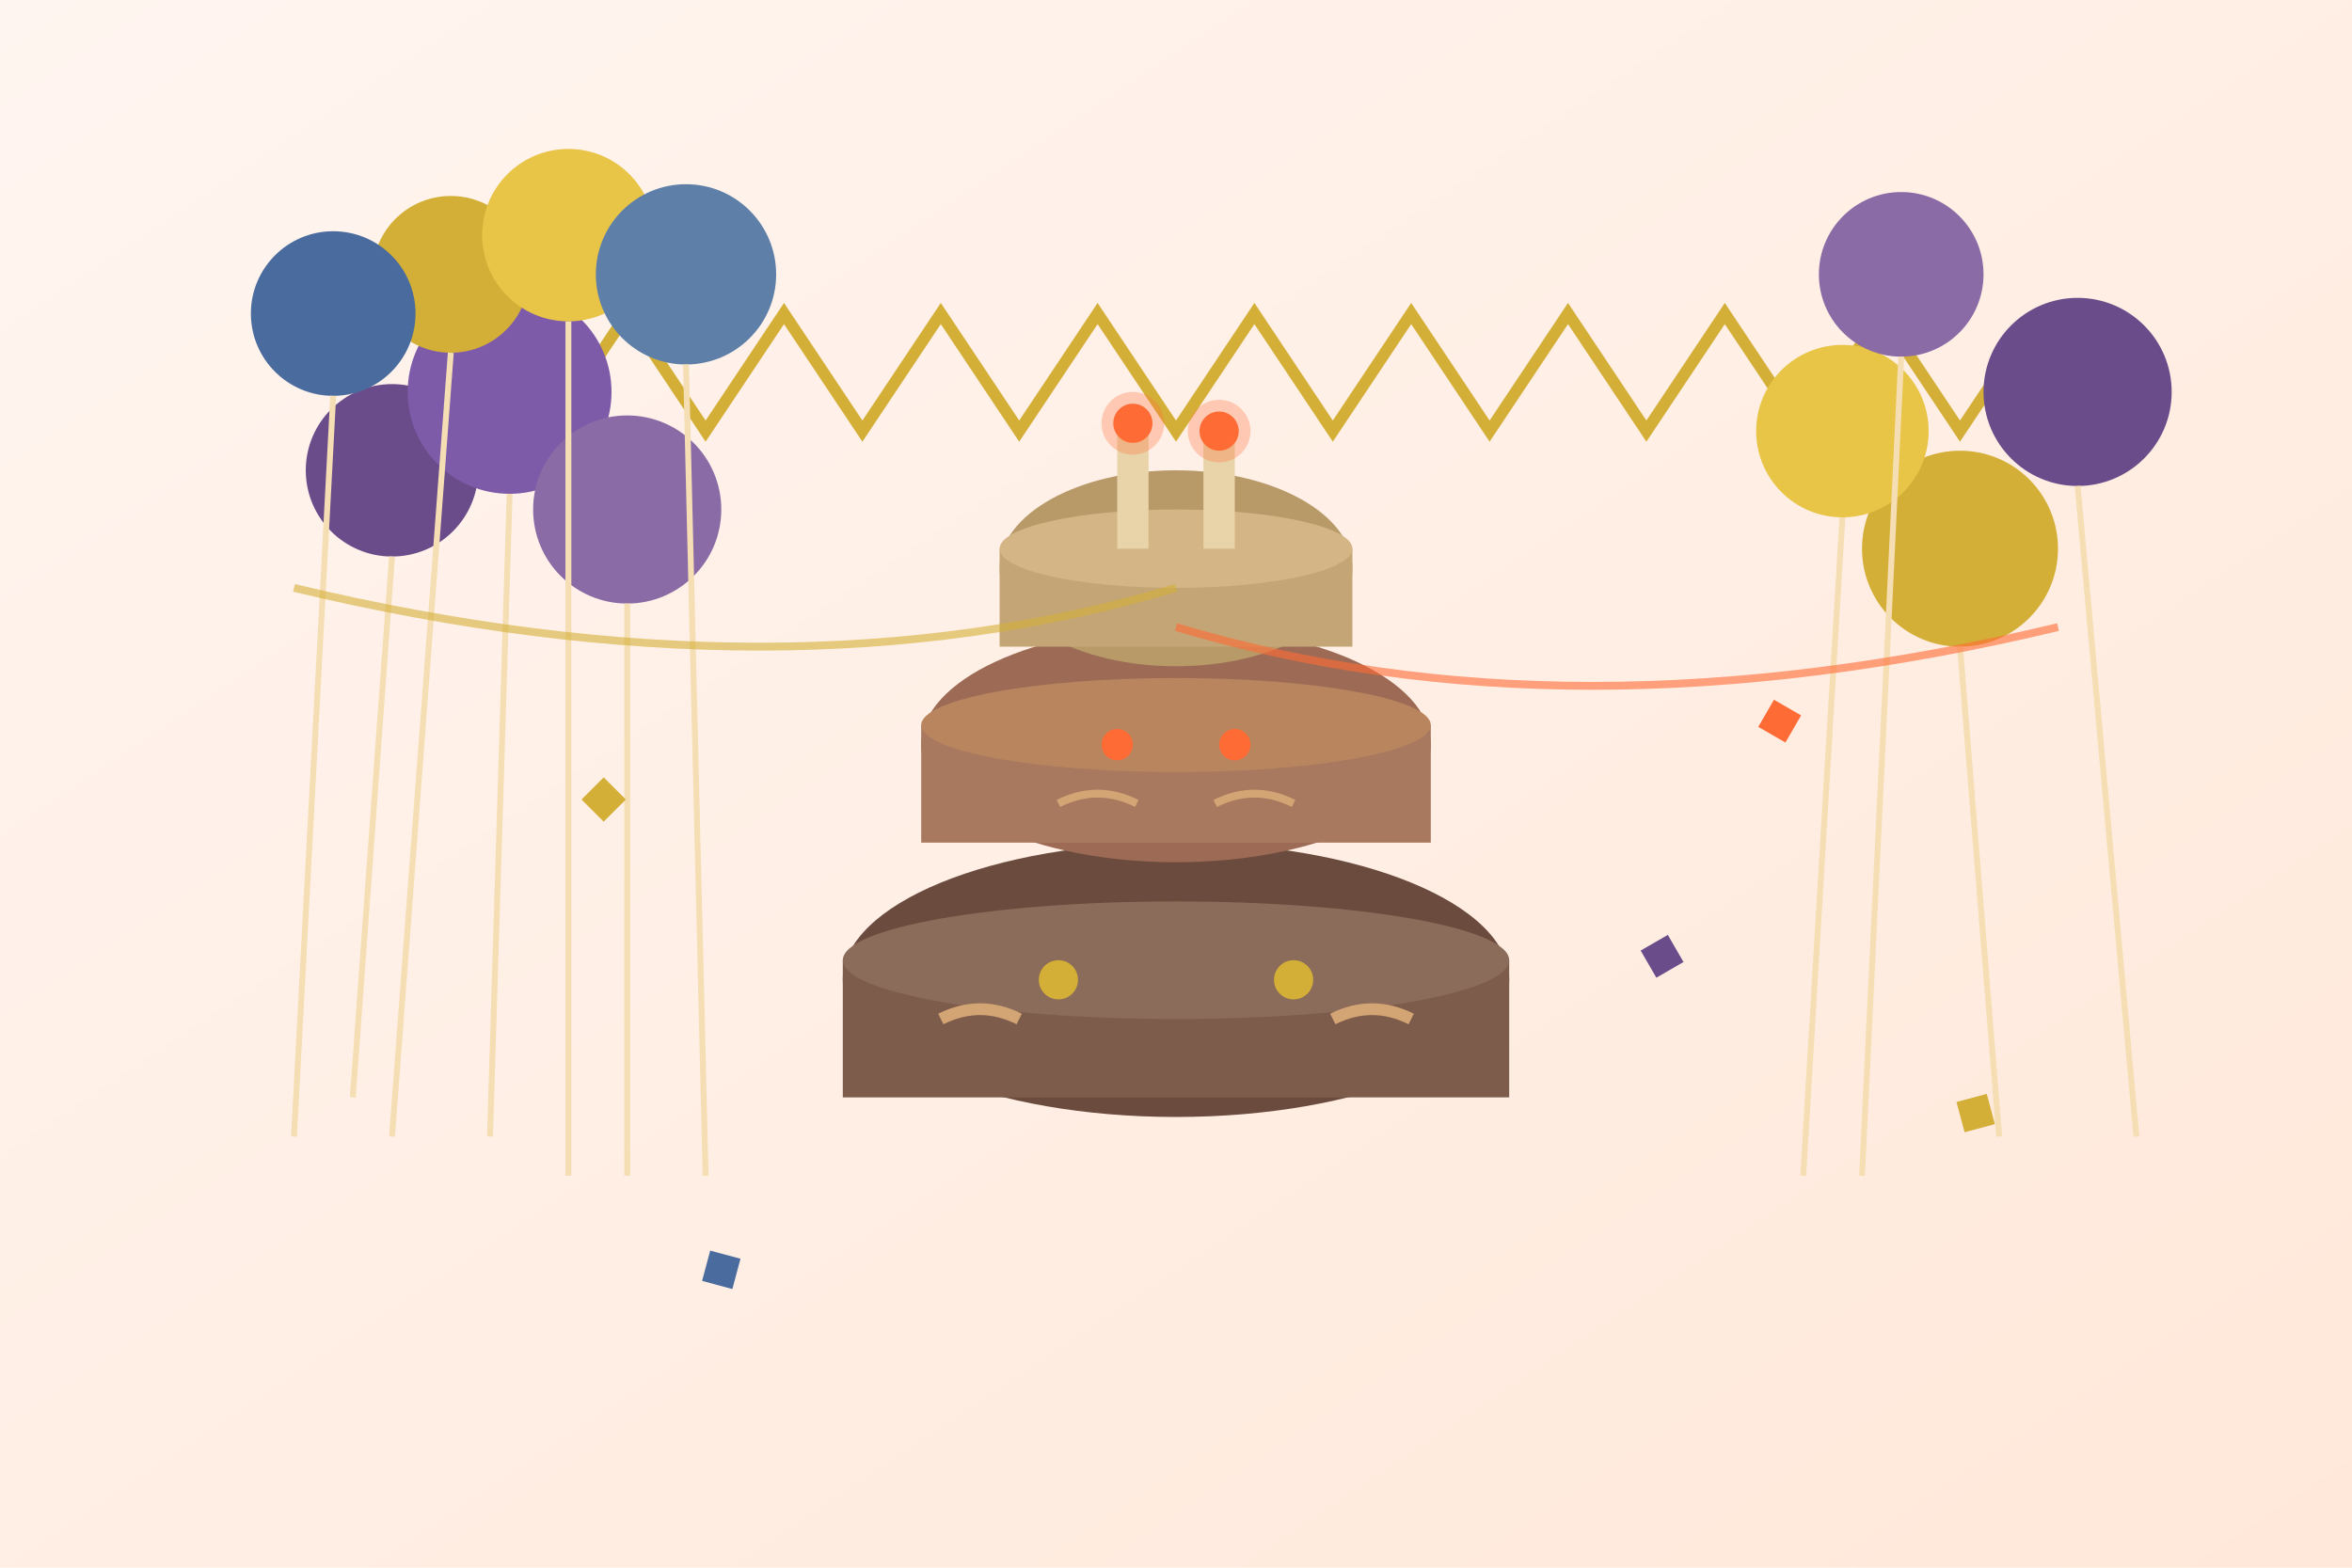
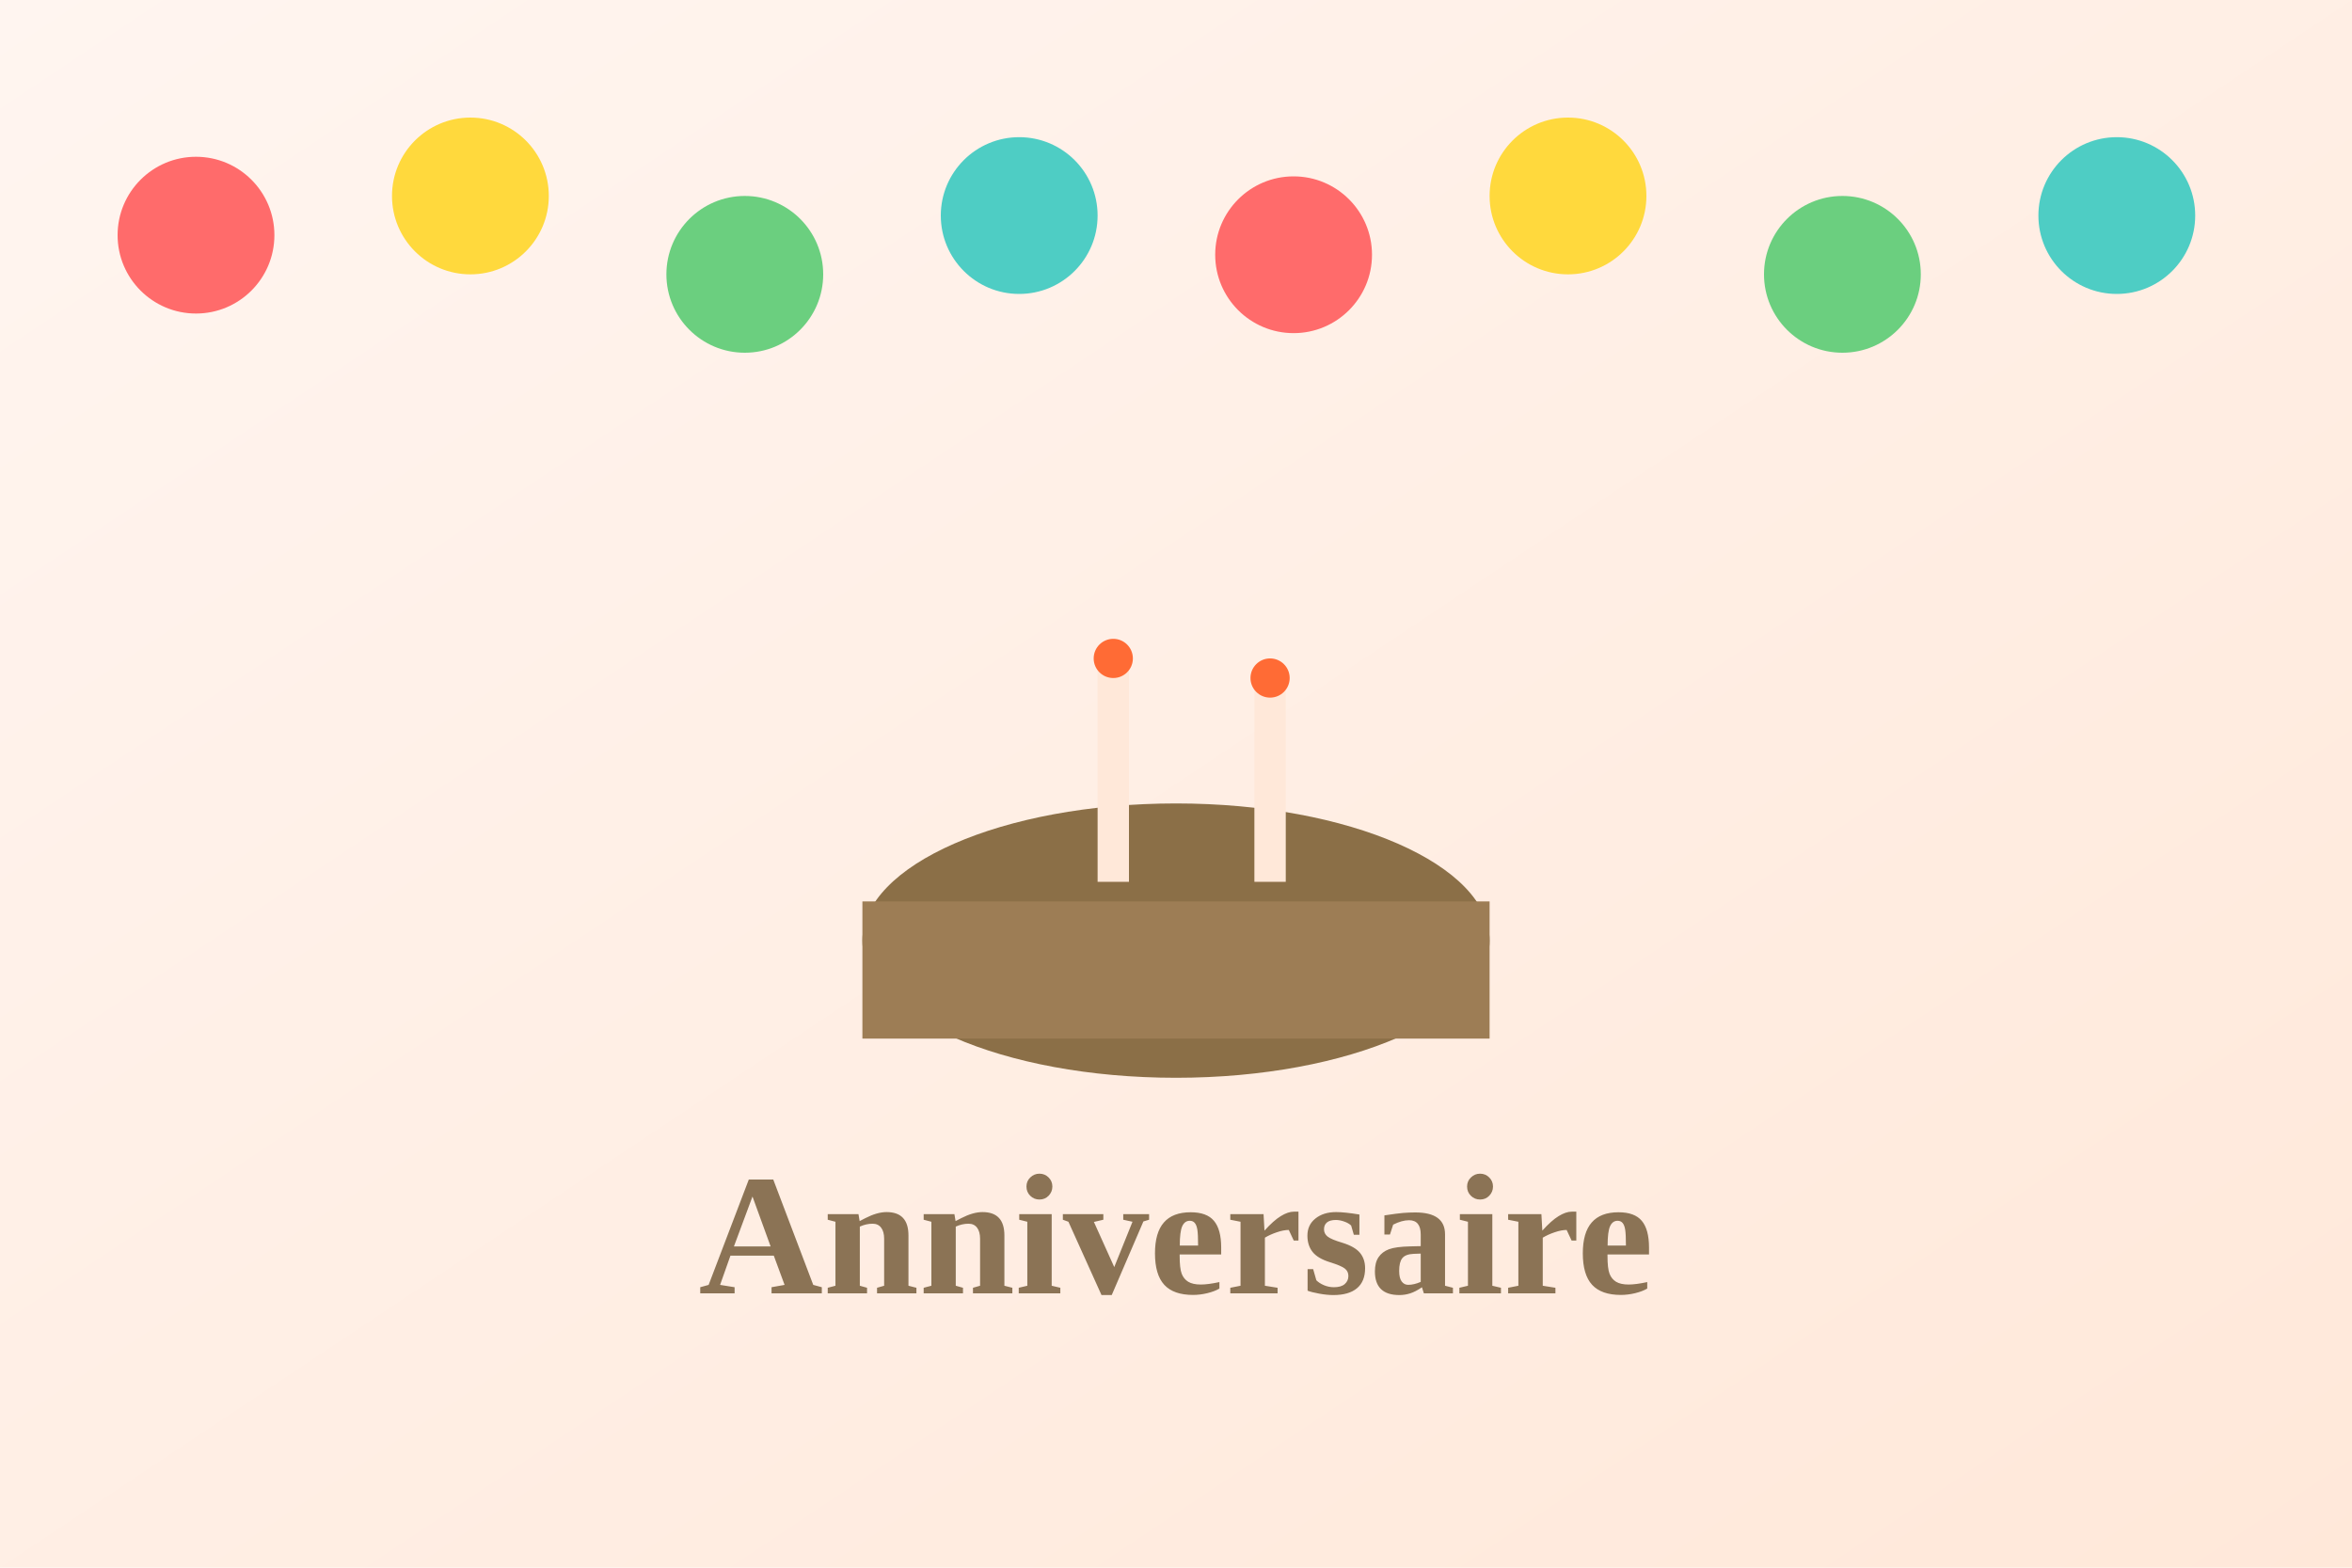
- <svg xmlns="http://www.w3.org/2000/svg" viewBox="0 0 600 400">
+ <svg xmlns="http://www.w3.org/2000/svg" viewBox="0 0 600 400" width="600" height="400">
  <defs>
-     <linearGradient id="bgGradAnniv" x1="0%" y1="0%" x2="100%" y2="100%">
-       <stop offset="0%" style="stop-color:#fff5f0;stop-opacity:1" />
-       <stop offset="100%" style="stop-color:#ffe8d9;stop-opacity:1" />
+     <linearGradient id="anniBg" x1="0%" y1="0%" x2="100%" y2="100%">
+       <stop offset="0%" style="stop-color:#fff5f0" />
+       <stop offset="100%" style="stop-color:#ffe8d9" />
    </linearGradient>
  </defs>
-   <rect width="600" height="400" fill="url(#bgGradAnniv)" />
-   <path d="M 80 80 L 100 110 L 120 80 L 140 110 L 160 80 L 180 110 L 200 80 L 220 110 L 240 80 L 260 110 L 280 80 L 300 110 L 320 80 L 340 110 L 360 80 L 380 110 L 400 80 L 420 110 L 440 80 L 460 110 L 480 80 L 500 110 L 520 80" stroke="#d4af37" stroke-width="3" fill="none" />
-   <circle cx="100" cy="120" r="22" fill="#6b4c8a" />
-   <line x1="100" y1="142" x2="90" y2="280" stroke="#f5deb3" stroke-width="1.5" />
-   <circle cx="130" cy="100" r="26" fill="#7d5ba8" />
-   <line x1="130" y1="126" x2="125" y2="290" stroke="#f5deb3" stroke-width="1.5" />
-   <circle cx="160" cy="130" r="24" fill="#8b6ba6" />
-   <line x1="160" y1="154" x2="160" y2="300" stroke="#f5deb3" stroke-width="1.5" />
-   <circle cx="115" cy="70" r="20" fill="#d4af37" />
-   <line x1="115" y1="90" x2="100" y2="290" stroke="#f5deb3" stroke-width="1.5" />
-   <circle cx="145" cy="60" r="22" fill="#e8c547" />
-   <line x1="145" y1="82" x2="145" y2="300" stroke="#f5deb3" stroke-width="1.5" />
-   <circle cx="85" cy="80" r="21" fill="#4a6b9d" />
-   <line x1="85" y1="101" x2="75" y2="290" stroke="#f5deb3" stroke-width="1.5" />
-   <circle cx="175" cy="70" r="23" fill="#5d7fa8" />
-   <line x1="175" y1="93" x2="180" y2="300" stroke="#f5deb3" stroke-width="1.5" />
-   <circle cx="500" cy="140" r="25" fill="#d4af37" />
-   <line x1="500" y1="165" x2="510" y2="290" stroke="#f5deb3" stroke-width="1.5" />
-   <circle cx="470" cy="110" r="22" fill="#e8c547" />
-   <line x1="470" y1="132" x2="460" y2="300" stroke="#f5deb3" stroke-width="1.5" />
-   <circle cx="530" cy="100" r="24" fill="#6b4c8a" />
-   <line x1="530" y1="124" x2="545" y2="290" stroke="#f5deb3" stroke-width="1.5" />
-   <circle cx="485" cy="70" r="21" fill="#8b6ba6" />
-   <line x1="485" y1="91" x2="475" y2="300" stroke="#f5deb3" stroke-width="1.5" />
-   <ellipse cx="300" cy="250" rx="85" ry="35" fill="#6b4b3d" />
-   <rect x="215" y="245" width="170" height="35" fill="#7d5c4b" />
-   <ellipse cx="300" cy="245" rx="85" ry="15" fill="#8b6b59" />
-   <ellipse cx="300" cy="190" rx="65" ry="30" fill="#9d6b55" />
-   <rect x="235" y="185" width="130" height="30" fill="#a8795f" />
-   <ellipse cx="300" cy="185" rx="65" ry="12" fill="#b8855f" />
-   <ellipse cx="300" cy="145" rx="45" ry="25" fill="#b89968" />
-   <rect x="255" y="140" width="90" height="25" fill="#c4a575" />
-   <ellipse cx="300" cy="140" rx="45" ry="10" fill="#d4b585" />
-   <path d="M 240 260 Q 250 255 260 260" stroke="#d4a574" stroke-width="3" fill="none" />
-   <path d="M 340 260 Q 350 255 360 260" stroke="#d4a574" stroke-width="3" fill="none" />
-   <path d="M 270 205 Q 280 200 290 205" stroke="#d4a574" stroke-width="2" fill="none" />
-   <path d="M 310 205 Q 320 200 330 205" stroke="#d4a574" stroke-width="2" fill="none" />
-   <rect x="285" y="110" width="8" height="30" fill="#e8d4a8" />
-   <rect x="307" y="112" width="8" height="28" fill="#e8d4a8" />
-   <circle cx="289" cy="108" r="5" fill="#ff6b35" />
-   <circle cx="311" cy="110" r="5" fill="#ff6b35" />
-   <circle cx="289" cy="108" r="8" fill="#ff6b35" opacity="0.3" />
-   <circle cx="311" cy="110" r="8" fill="#ff6b35" opacity="0.3" />
-   <rect x="150" y="200" width="8" height="8" fill="#d4af37" transform="rotate(45 154 204)" />
-   <rect x="450" y="180" width="8" height="8" fill="#ff6b35" transform="rotate(30 454 184)" />
-   <rect x="420" y="240" width="8" height="8" fill="#6b4c8a" transform="rotate(60 424 244)" />
-   <rect x="180" y="320" width="8" height="8" fill="#4a6b9d" transform="rotate(15 184 324)" />
-   <rect x="500" y="280" width="8" height="8" fill="#d4af37" transform="rotate(75 504 284)" />
-   <path d="M 75 150 Q 200 180 300 150" stroke="#d4af37" stroke-width="2" fill="none" opacity="0.6" />
-   <path d="M 525 160 Q 400 190 300 160" stroke="#ff6b35" stroke-width="2" fill="none" opacity="0.6" />
-   <circle cx="270" cy="250" r="5" fill="#d4af37" />
-   <circle cx="330" cy="250" r="5" fill="#d4af37" />
-   <circle cx="285" cy="190" r="4" fill="#ff6b35" />
-   <circle cx="315" cy="190" r="4" fill="#ff6b35" />
+   <rect width="600" height="400" fill="url(#anniBg)" />
+   <circle cx="50" cy="60" r="20" fill="#ff6b6b" />
+   <circle cx="120" cy="50" r="20" fill="#ffd93d" />
+   <circle cx="190" cy="70" r="20" fill="#6bcf7f" />
+   <circle cx="260" cy="55" r="20" fill="#4ecdc4" />
+   <circle cx="330" cy="65" r="20" fill="#ff6b6b" />
+   <circle cx="400" cy="50" r="20" fill="#ffd93d" />
+   <circle cx="470" cy="70" r="20" fill="#6bcf7f" />
+   <circle cx="540" cy="55" r="20" fill="#4ecdc4" />
+   <ellipse cx="300" cy="240" rx="80" ry="35" fill="#8b6f47" />
+   <rect x="220" y="230" width="160" height="35" fill="#9d7d55" />
+   <rect x="280" y="170" width="8" height="55" fill="#ffe8d9" />
+   <circle cx="284" cy="168" r="5" fill="#ff6b35" />
+   <rect x="320" y="175" width="8" height="50" fill="#ffe8d9" />
+   <circle cx="324" cy="173" r="5" fill="#ff6b35" />
+   <text x="300" y="330" font-size="44" font-weight="bold" text-anchor="middle" fill="#8b7355">Anniversaire</text>
</svg>
